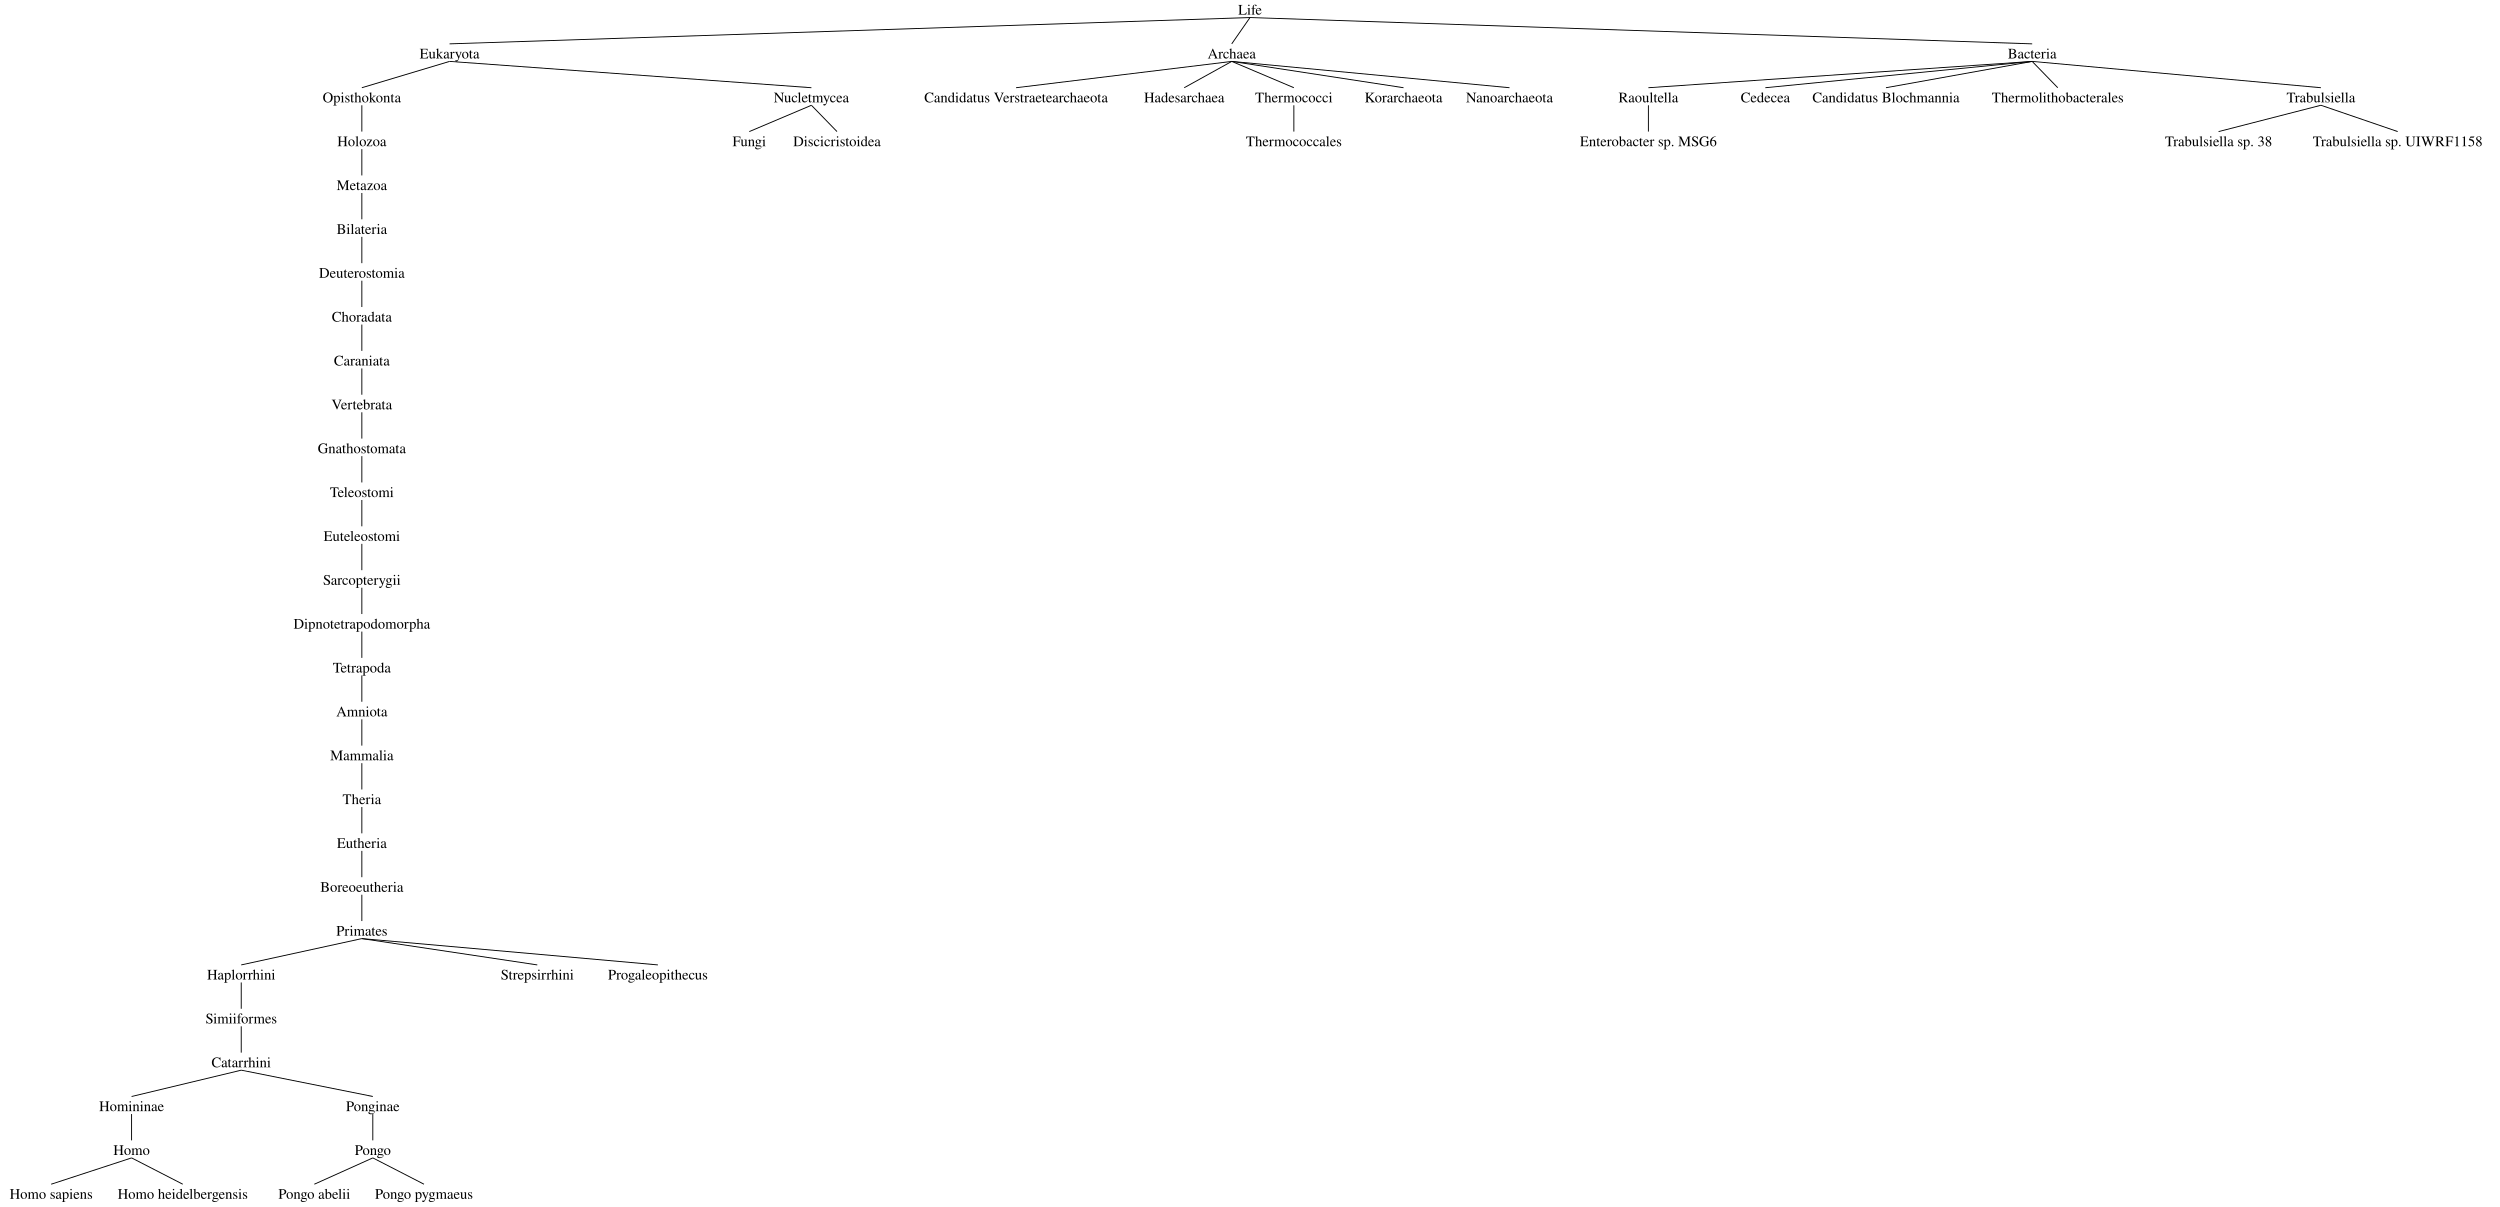
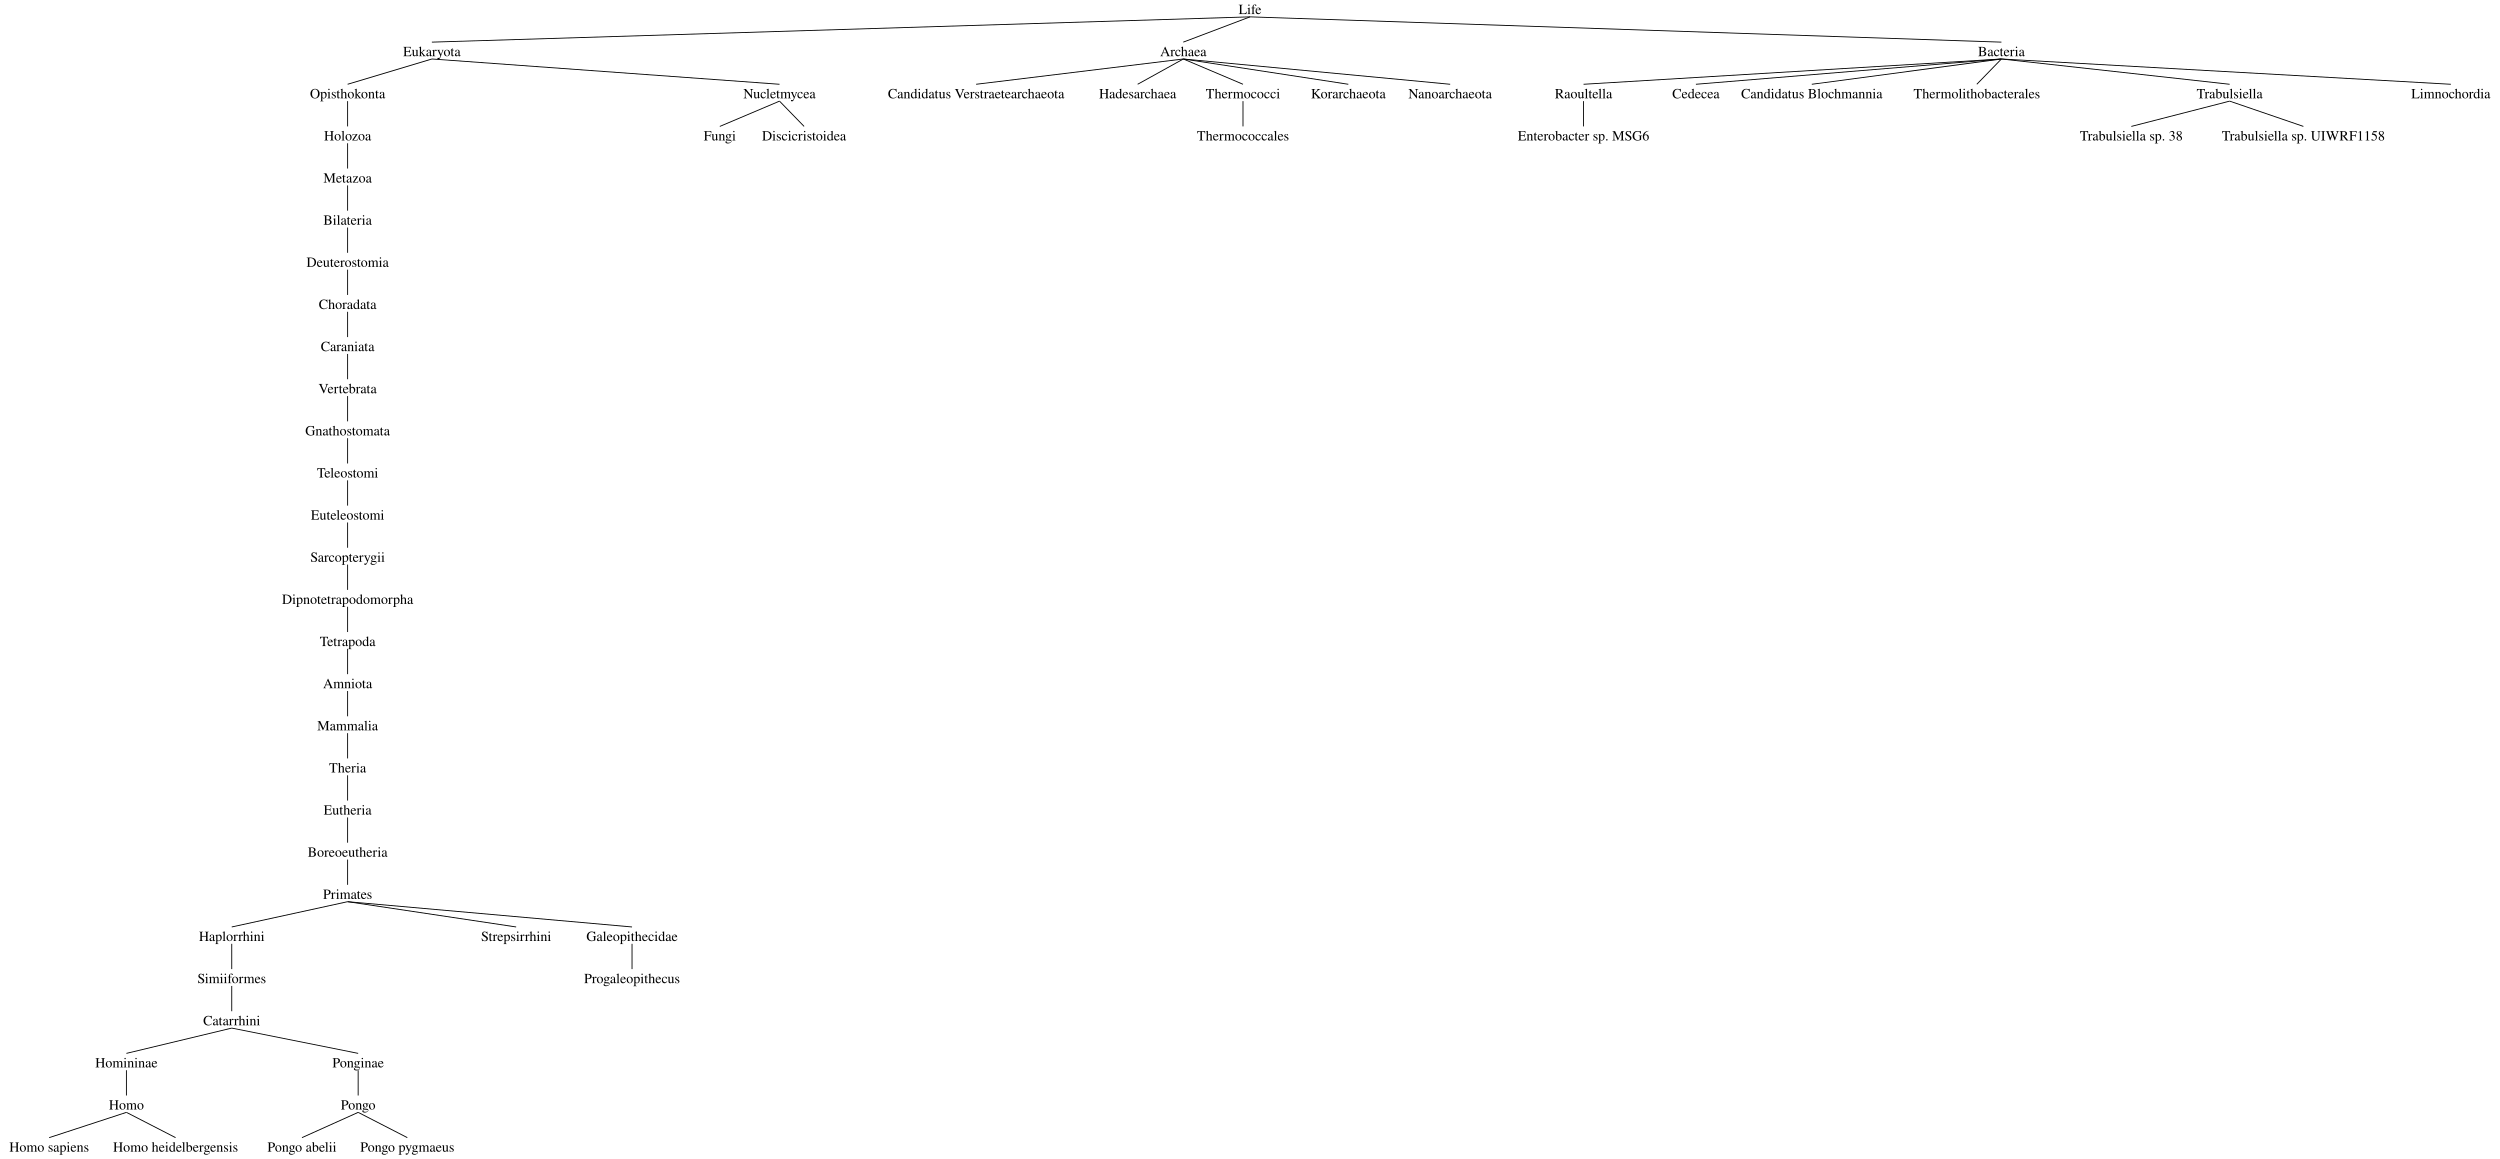
- <svg xmlns="http://www.w3.org/2000/svg" baseProfile="full" height="1320px" preserveAspectRatio="xMidYMid meet" style="font-family: times, serif; font-weight:normal; font-style: normal; font-size: 16px;" version="1.1" viewBox="0,0,2736.0,1320.0" width="2736px">
+ <svg xmlns="http://www.w3.org/2000/svg" baseProfile="full" height="1320px" preserveAspectRatio="xMidYMid meet" style="font-family: times, serif; font-weight:normal; font-style: normal; font-size: 16px;" version="1.1" viewBox="0,0,2848.0,1320.0" width="2848px">
  <defs />
  <svg width="100%" x="0" y="0em">
    <defs />
    <text text-anchor="middle" x="50%" y="1em">Life</text>
  </svg>
-   <svg width="35.965%" x="0%" y="3em">
+   <svg width="34.551%" x="0%" y="3em">
    <defs />
    <svg width="100%" x="0" y="0em">
      <defs />
      <text text-anchor="middle" x="50%" y="1em">Eukaryota</text>
    </svg>
    <svg width="80.488%" x="0%" y="3em">
      <defs />
      <svg width="100%" x="0" y="0em">
        <defs />
        <text text-anchor="middle" x="50%" y="1em">Opisthokonta</text>
      </svg>
      <svg width="100%" x="0%" y="3em">
        <defs />
        <svg width="100%" x="0" y="0em">
          <defs />
          <text text-anchor="middle" x="50%" y="1em">Holozoa</text>
        </svg>
        <svg width="100%" x="0%" y="3em">
          <defs />
          <svg width="100%" x="0" y="0em">
            <defs />
            <text text-anchor="middle" x="50%" y="1em">Metazoa</text>
          </svg>
          <svg width="100%" x="0%" y="3em">
            <defs />
            <svg width="100%" x="0" y="0em">
              <defs />
              <text text-anchor="middle" x="50%" y="1em">Bilateria</text>
            </svg>
            <svg width="100%" x="0%" y="3em">
              <defs />
              <svg width="100%" x="0" y="0em">
                <defs />
                <text text-anchor="middle" x="50%" y="1em">Deuterostomia</text>
              </svg>
              <svg width="100%" x="0%" y="3em">
                <defs />
                <svg width="100%" x="0" y="0em">
                  <defs />
                  <text text-anchor="middle" x="50%" y="1em">Choradata</text>
                </svg>
                <svg width="100%" x="0%" y="3em">
                  <defs />
                  <svg width="100%" x="0" y="0em">
                    <defs />
                    <text text-anchor="middle" x="50%" y="1em">Caraniata</text>
                  </svg>
                  <svg width="100%" x="0%" y="3em">
                    <defs />
                    <svg width="100%" x="0" y="0em">
                      <defs />
                      <text text-anchor="middle" x="50%" y="1em">Vertebrata</text>
                    </svg>
                    <svg width="100%" x="0%" y="3em">
                      <defs />
                      <svg width="100%" x="0" y="0em">
                        <defs />
                        <text text-anchor="middle" x="50%" y="1em">Gnathostomata</text>
                      </svg>
                      <svg width="100%" x="0%" y="3em">
                        <defs />
                        <svg width="100%" x="0" y="0em">
                          <defs />
                          <text text-anchor="middle" x="50%" y="1em">Teleostomi</text>
                        </svg>
                        <svg width="100%" x="0%" y="3em">
                          <defs />
                          <svg width="100%" x="0" y="0em">
                            <defs />
                            <text text-anchor="middle" x="50%" y="1em">Euteleostomi</text>
                          </svg>
                          <svg width="100%" x="0%" y="3em">
                            <defs />
                            <svg width="100%" x="0" y="0em">
                              <defs />
                              <text text-anchor="middle" x="50%" y="1em">Sarcopterygii</text>
                            </svg>
                            <svg width="100%" x="0%" y="3em">
                              <defs />
                              <svg width="100%" x="0" y="0em">
                                <defs />
                                <text text-anchor="middle" x="50%" y="1em">Dipnotetrapodomorpha</text>
                              </svg>
                              <svg width="100%" x="0%" y="3em">
                                <defs />
                                <svg width="100%" x="0" y="0em">
                                  <defs />
                                  <text text-anchor="middle" x="50%" y="1em">Tetrapoda</text>
                                </svg>
                                <svg width="100%" x="0%" y="3em">
                                  <defs />
                                  <svg width="100%" x="0" y="0em">
                                    <defs />
                                    <text text-anchor="middle" x="50%" y="1em">Amniota</text>
                                  </svg>
                                  <svg width="100%" x="0%" y="3em">
                                    <defs />
                                    <svg width="100%" x="0" y="0em">
                                      <defs />
                                      <text text-anchor="middle" x="50%" y="1em">Mammalia</text>
                                    </svg>
                                    <svg width="100%" x="0%" y="3em">
                                      <defs />
                                      <svg width="100%" x="0" y="0em">
                                        <defs />
                                        <text text-anchor="middle" x="50%" y="1em">Theria</text>
                                      </svg>
                                      <svg width="100%" x="0%" y="3em">
                                        <defs />
                                        <svg width="100%" x="0" y="0em">
                                          <defs />
                                          <text text-anchor="middle" x="50%" y="1em">Eutheria</text>
                                        </svg>
                                        <svg width="100%" x="0%" y="3em">
                                          <defs />
                                          <svg width="100%" x="0" y="0em">
                                            <defs />
                                            <text text-anchor="middle" x="50%" y="1em">Boreoeutheria</text>
                                          </svg>
                                          <svg width="100%" x="0%" y="3em">
                                            <defs />
                                            <svg width="100%" x="0" y="0em">
                                              <defs />
                                              <text text-anchor="middle" x="50%" y="1em">Primates</text>
                                            </svg>
                                            <svg width="66.667%" x="0%" y="3em">
                                              <defs />
                                              <svg width="100%" x="0" y="0em">
                                                <defs />
                                                <text text-anchor="middle" x="50%" y="1em">Haplorrhini</text>
                                              </svg>
                                              <svg width="100%" x="0%" y="3em">
                                                <defs />
                                                <svg width="100%" x="0" y="0em">
                                                  <defs />
                                                  <text text-anchor="middle" x="50%" y="1em">Simiiformes</text>
                                                </svg>
                                                <svg width="100%" x="0%" y="3em">
                                                  <defs />
                                                  <svg width="100%" x="0" y="0em">
                                                    <defs />
                                                    <text text-anchor="middle" x="50%" y="1em">Catarrhini</text>
                                                  </svg>
                                                  <svg width="54.545%" x="0%" y="3em">
                                                    <defs />
                                                    <svg width="100%" x="0" y="0em">
                                                      <defs />
                                                      <text text-anchor="middle" x="50%" y="1em">Homininae</text>
                                                    </svg>
                                                    <svg width="100%" x="0%" y="3em">
                                                      <defs />
                                                      <svg width="100%" x="0" y="0em">
                                                        <defs />
                                                        <text text-anchor="middle" x="50%" y="1em">Homo</text>
                                                      </svg>
                                                      <svg width="38.889%" x="0%" y="3em">
                                                        <defs />
                                                        <svg width="100%" x="0" y="0em">
                                                          <defs />
                                                          <text text-anchor="middle" x="50%" y="1em">Homo sapiens</text>
                                                        </svg>
                                                      </svg>
                                                      <line stroke="black" x1="50%" x2="19.444%" y1="1.2em" y2="3em" />
                                                      <svg width="61.111%" x="38.889%" y="3em">
                                                        <defs />
                                                        <svg width="100%" x="0" y="0em">
                                                          <defs />
                                                          <text text-anchor="middle" x="50%" y="1em">Homo heidelbergensis</text>
                                                        </svg>
                                                      </svg>
                                                      <line stroke="black" x1="50%" x2="69.444%" y1="1.2em" y2="3em" />
                                                    </svg>
                                                    <line stroke="black" x1="50%" x2="50%" y1="1.2em" y2="3em" />
                                                  </svg>
                                                  <line stroke="black" x1="50%" x2="27.273%" y1="1.2em" y2="3em" />
                                                  <svg width="45.455%" x="54.545%" y="3em">
                                                    <defs />
                                                    <svg width="100%" x="0" y="0em">
                                                      <defs />
                                                      <text text-anchor="middle" x="50%" y="1em">Ponginae</text>
                                                    </svg>
                                                    <svg width="100%" x="0%" y="3em">
                                                      <defs />
                                                      <svg width="100%" x="0" y="0em">
                                                        <defs />
                                                        <text text-anchor="middle" x="50%" y="1em">Pongo</text>
                                                      </svg>
                                                      <svg width="46.667%" x="0%" y="3em">
                                                        <defs />
                                                        <svg width="100%" x="0" y="0em">
                                                          <defs />
                                                          <text text-anchor="middle" x="50%" y="1em">Pongo abelii</text>
                                                        </svg>
                                                      </svg>
                                                      <line stroke="black" x1="50%" x2="23.333%" y1="1.2em" y2="3em" />
                                                      <svg width="53.333%" x="46.667%" y="3em">
                                                        <defs />
                                                        <svg width="100%" x="0" y="0em">
                                                          <defs />
                                                          <text text-anchor="middle" x="50%" y="1em">Pongo pygmaeus</text>
                                                        </svg>
                                                      </svg>
                                                      <line stroke="black" x1="50%" x2="73.333%" y1="1.2em" y2="3em" />
                                                    </svg>
                                                    <line stroke="black" x1="50%" x2="50%" y1="1.2em" y2="3em" />
                                                  </svg>
                                                  <line stroke="black" x1="50%" x2="77.273%" y1="1.2em" y2="3em" />
                                                </svg>
                                                <line stroke="black" x1="50%" x2="50%" y1="1.2em" y2="3em" />
                                              </svg>
                                              <line stroke="black" x1="50%" x2="50%" y1="1.2em" y2="3em" />
                                            </svg>
                                            <line stroke="black" x1="50%" x2="33.333%" y1="1.2em" y2="3em" />
                                            <svg width="15.152%" x="66.667%" y="3em">
                                              <defs />
                                              <svg width="100%" x="0" y="0em">
                                                <defs />
                                                <text text-anchor="middle" x="50%" y="1em">Strepsirrhini</text>
                                              </svg>
                                            </svg>
                                            <line stroke="black" x1="50%" x2="74.242%" y1="1.2em" y2="3em" />
                                            <svg width="18.182%" x="81.818%" y="3em">
                                              <defs />
                                              <svg width="100%" x="0" y="0em">
                                                <defs />
-                                                 <text text-anchor="middle" x="50%" y="1em">Progaleopithecus</text>
+                                                 <text text-anchor="middle" x="50%" y="1em">Galeopithecidae</text>
                                              </svg>
+                                               <svg width="100%" x="0%" y="3em">
+                                                 <defs />
+                                                 <svg width="100%" x="0" y="0em">
+                                                   <defs />
+                                                   <text text-anchor="middle" x="50%" y="1em">Progaleopithecus</text>
+                                                 </svg>
+                                               </svg>
+                                               <line stroke="black" x1="50%" x2="50%" y1="1.2em" y2="3em" />
                                            </svg>
                                            <line stroke="black" x1="50%" x2="90.909%" y1="1.2em" y2="3em" />
                                          </svg>
                                          <line stroke="black" x1="50%" x2="50%" y1="1.2em" y2="3em" />
                                        </svg>
                                        <line stroke="black" x1="50%" x2="50%" y1="1.2em" y2="3em" />
                                      </svg>
                                      <line stroke="black" x1="50%" x2="50%" y1="1.2em" y2="3em" />
                                    </svg>
                                    <line stroke="black" x1="50%" x2="50%" y1="1.2em" y2="3em" />
                                  </svg>
                                  <line stroke="black" x1="50%" x2="50%" y1="1.2em" y2="3em" />
                                </svg>
                                <line stroke="black" x1="50%" x2="50%" y1="1.2em" y2="3em" />
                              </svg>
                              <line stroke="black" x1="50%" x2="50%" y1="1.2em" y2="3em" />
                            </svg>
                            <line stroke="black" x1="50%" x2="50%" y1="1.2em" y2="3em" />
                          </svg>
                          <line stroke="black" x1="50%" x2="50%" y1="1.2em" y2="3em" />
                        </svg>
                        <line stroke="black" x1="50%" x2="50%" y1="1.2em" y2="3em" />
                      </svg>
                      <line stroke="black" x1="50%" x2="50%" y1="1.2em" y2="3em" />
                    </svg>
                    <line stroke="black" x1="50%" x2="50%" y1="1.2em" y2="3em" />
                  </svg>
                  <line stroke="black" x1="50%" x2="50%" y1="1.2em" y2="3em" />
                </svg>
                <line stroke="black" x1="50%" x2="50%" y1="1.2em" y2="3em" />
              </svg>
              <line stroke="black" x1="50%" x2="50%" y1="1.2em" y2="3em" />
            </svg>
            <line stroke="black" x1="50%" x2="50%" y1="1.2em" y2="3em" />
          </svg>
          <line stroke="black" x1="50%" x2="50%" y1="1.2em" y2="3em" />
        </svg>
        <line stroke="black" x1="50%" x2="50%" y1="1.2em" y2="3em" />
      </svg>
      <line stroke="black" x1="50%" x2="50%" y1="1.2em" y2="3em" />
    </svg>
    <line stroke="black" x1="50%" x2="40.244%" y1="1.2em" y2="3em" />
    <svg width="19.512%" x="80.488%" y="3em">
      <defs />
      <svg width="100%" x="0" y="0em">
        <defs />
        <text text-anchor="middle" x="50%" y="1em">Nucletmycea</text>
      </svg>
      <svg width="29.167%" x="0%" y="3em">
        <defs />
        <svg width="100%" x="0" y="0em">
          <defs />
          <text text-anchor="middle" x="50%" y="1em">Fungi</text>
        </svg>
      </svg>
      <line stroke="black" x1="50%" x2="14.583%" y1="1.2em" y2="3em" />
      <svg width="70.833%" x="29.167%" y="3em">
        <defs />
        <svg width="100%" x="0" y="0em">
          <defs />
          <text text-anchor="middle" x="50%" y="1em">Discicristoidea</text>
        </svg>
      </svg>
      <line stroke="black" x1="50%" x2="64.583%" y1="1.2em" y2="3em" />
    </svg>
    <line stroke="black" x1="50%" x2="90.244%" y1="1.2em" y2="3em" />
  </svg>
-   <line stroke="black" x1="50%" x2="17.983%" y1="1.2em" y2="3em" />
-   <svg width="26.608%" x="35.965%" y="3em">
+   <line stroke="black" x1="50%" x2="17.275%" y1="1.2em" y2="3em" />
+   <svg width="25.562%" x="34.551%" y="3em">
    <defs />
    <svg width="100%" x="0" y="0em">
      <defs />
      <text text-anchor="middle" x="50%" y="1em">Archaea</text>
    </svg>
    <svg width="35.165%" x="0%" y="3em">
      <defs />
      <svg width="100%" x="0" y="0em">
        <defs />
        <text text-anchor="middle" x="50%" y="1em">Candidatus Verstraetearchaeota</text>
      </svg>
    </svg>
    <line stroke="black" x1="50%" x2="17.582%" y1="1.2em" y2="3em" />
    <svg width="15.385%" x="35.165%" y="3em">
      <defs />
      <svg width="100%" x="0" y="0em">
        <defs />
        <text text-anchor="middle" x="50%" y="1em">Hadesarchaea</text>
      </svg>
    </svg>
    <line stroke="black" x1="50%" x2="42.857%" y1="1.2em" y2="3em" />
    <svg width="17.582%" x="50.55%" y="3em">
      <defs />
      <svg width="100%" x="0" y="0em">
        <defs />
        <text text-anchor="middle" x="50%" y="1em">Thermococci</text>
      </svg>
      <svg width="100%" x="0%" y="3em">
        <defs />
        <svg width="100%" x="0" y="0em">
          <defs />
          <text text-anchor="middle" x="50%" y="1em">Thermococcales</text>
        </svg>
      </svg>
      <line stroke="black" x1="50%" x2="50%" y1="1.2em" y2="3em" />
    </svg>
    <line stroke="black" x1="50%" x2="59.341%" y1="1.2em" y2="3em" />
    <svg width="15.385%" x="68.132%" y="3em">
      <defs />
      <svg width="100%" x="0" y="0em">
        <defs />
        <text text-anchor="middle" x="50%" y="1em">Korarchaeota</text>
      </svg>
    </svg>
    <line stroke="black" x1="50%" x2="75.824%" y1="1.2em" y2="3em" />
    <svg width="16.483%" x="83.516%" y="3em">
      <defs />
      <svg width="100%" x="0" y="0em">
        <defs />
        <text text-anchor="middle" x="50%" y="1em">Nanoarchaeota</text>
      </svg>
    </svg>
    <line stroke="black" x1="50%" x2="91.758%" y1="1.2em" y2="3em" />
  </svg>
-   <line stroke="black" x1="50%" x2="49.269%" y1="1.2em" y2="3em" />
-   <svg width="37.427%" x="62.573%" y="3em">
+   <line stroke="black" x1="50%" x2="47.331%" y1="1.2em" y2="3em" />
+   <svg width="39.888%" x="60.112%" y="3em">
    <defs />
    <svg width="100%" x="0" y="0em">
      <defs />
      <text text-anchor="middle" x="50%" y="1em">Bacteria</text>
    </svg>
-     <svg width="17.969%" x="0%" y="3em">
+     <svg width="16.197%" x="0%" y="3em">
      <defs />
      <svg width="100%" x="0" y="0em">
        <defs />
        <text text-anchor="middle" x="50%" y="1em">Raoultella</text>
      </svg>
      <svg width="100%" x="0%" y="3em">
        <defs />
        <svg width="100%" x="0" y="0em">
          <defs />
          <text text-anchor="middle" x="50%" y="1em">Enterobacter sp. MSG6</text>
        </svg>
      </svg>
      <line stroke="black" x1="50%" x2="50%" y1="1.2em" y2="3em" />
    </svg>
-     <line stroke="black" x1="50%" x2="8.984%" y1="1.2em" y2="3em" />
-     <svg width="7.031%" x="17.969%" y="3em">
+     <line stroke="black" x1="50%" x2="8.099%" y1="1.2em" y2="3em" />
+     <svg width="6.338%" x="16.197%" y="3em">
      <defs />
      <svg width="100%" x="0" y="0em">
        <defs />
        <text text-anchor="middle" x="50%" y="1em">Cedecea</text>
      </svg>
    </svg>
-     <line stroke="black" x1="50%" x2="21.484%" y1="1.2em" y2="3em" />
-     <svg width="18.75%" x="25%" y="3em">
+     <line stroke="black" x1="50%" x2="19.366%" y1="1.2em" y2="3em" />
+     <svg width="16.901%" x="22.535%" y="3em">
      <defs />
      <svg width="100%" x="0" y="0em">
        <defs />
        <text text-anchor="middle" x="50%" y="1em">Candidatus Blochmannia</text>
      </svg>
    </svg>
-     <line stroke="black" x1="50%" x2="34.375%" y1="1.2em" y2="3em" />
-     <svg width="17.969%" x="43.75%" y="3em">
+     <line stroke="black" x1="50%" x2="30.986%" y1="1.2em" y2="3em" />
+     <svg width="16.197%" x="39.437%" y="3em">
      <defs />
      <svg width="100%" x="0" y="0em">
        <defs />
        <text text-anchor="middle" x="50%" y="1em">Thermolithobacterales</text>
      </svg>
    </svg>
-     <line stroke="black" x1="50%" x2="52.734%" y1="1.2em" y2="3em" />
-     <svg width="38.281%" x="61.719%" y="3em">
+     <line stroke="black" x1="50%" x2="47.535%" y1="1.2em" y2="3em" />
+     <svg width="34.507%" x="55.634%" y="3em">
      <defs />
      <svg width="100%" x="0" y="0em">
        <defs />
        <text text-anchor="middle" x="50%" y="1em">Trabulsiella</text>
      </svg>
      <svg width="42.857%" x="0%" y="3em">
        <defs />
        <svg width="100%" x="0" y="0em">
          <defs />
          <text text-anchor="middle" x="50%" y="1em">Trabulsiella sp. 38</text>
        </svg>
      </svg>
      <line stroke="black" x1="50%" x2="21.429%" y1="1.2em" y2="3em" />
      <svg width="57.143%" x="42.857%" y="3em">
        <defs />
        <svg width="100%" x="0" y="0em">
          <defs />
          <text text-anchor="middle" x="50%" y="1em">Trabulsiella sp. UIWRF1158</text>
        </svg>
      </svg>
      <line stroke="black" x1="50%" x2="71.429%" y1="1.2em" y2="3em" />
    </svg>
-     <line stroke="black" x1="50%" x2="80.859%" y1="1.2em" y2="3em" />
+     <line stroke="black" x1="50%" x2="72.887%" y1="1.2em" y2="3em" />
+     <svg width="9.859%" x="90.141%" y="3em">
+       <defs />
+       <svg width="100%" x="0" y="0em">
+         <defs />
+         <text text-anchor="middle" x="50%" y="1em">Limnochordia</text>
+       </svg>
+     </svg>
+     <line stroke="black" x1="50%" x2="95.07%" y1="1.2em" y2="3em" />
  </svg>
-   <line stroke="black" x1="50%" x2="81.287%" y1="1.2em" y2="3em" />
+   <line stroke="black" x1="50%" x2="80.056%" y1="1.2em" y2="3em" />
</svg>
